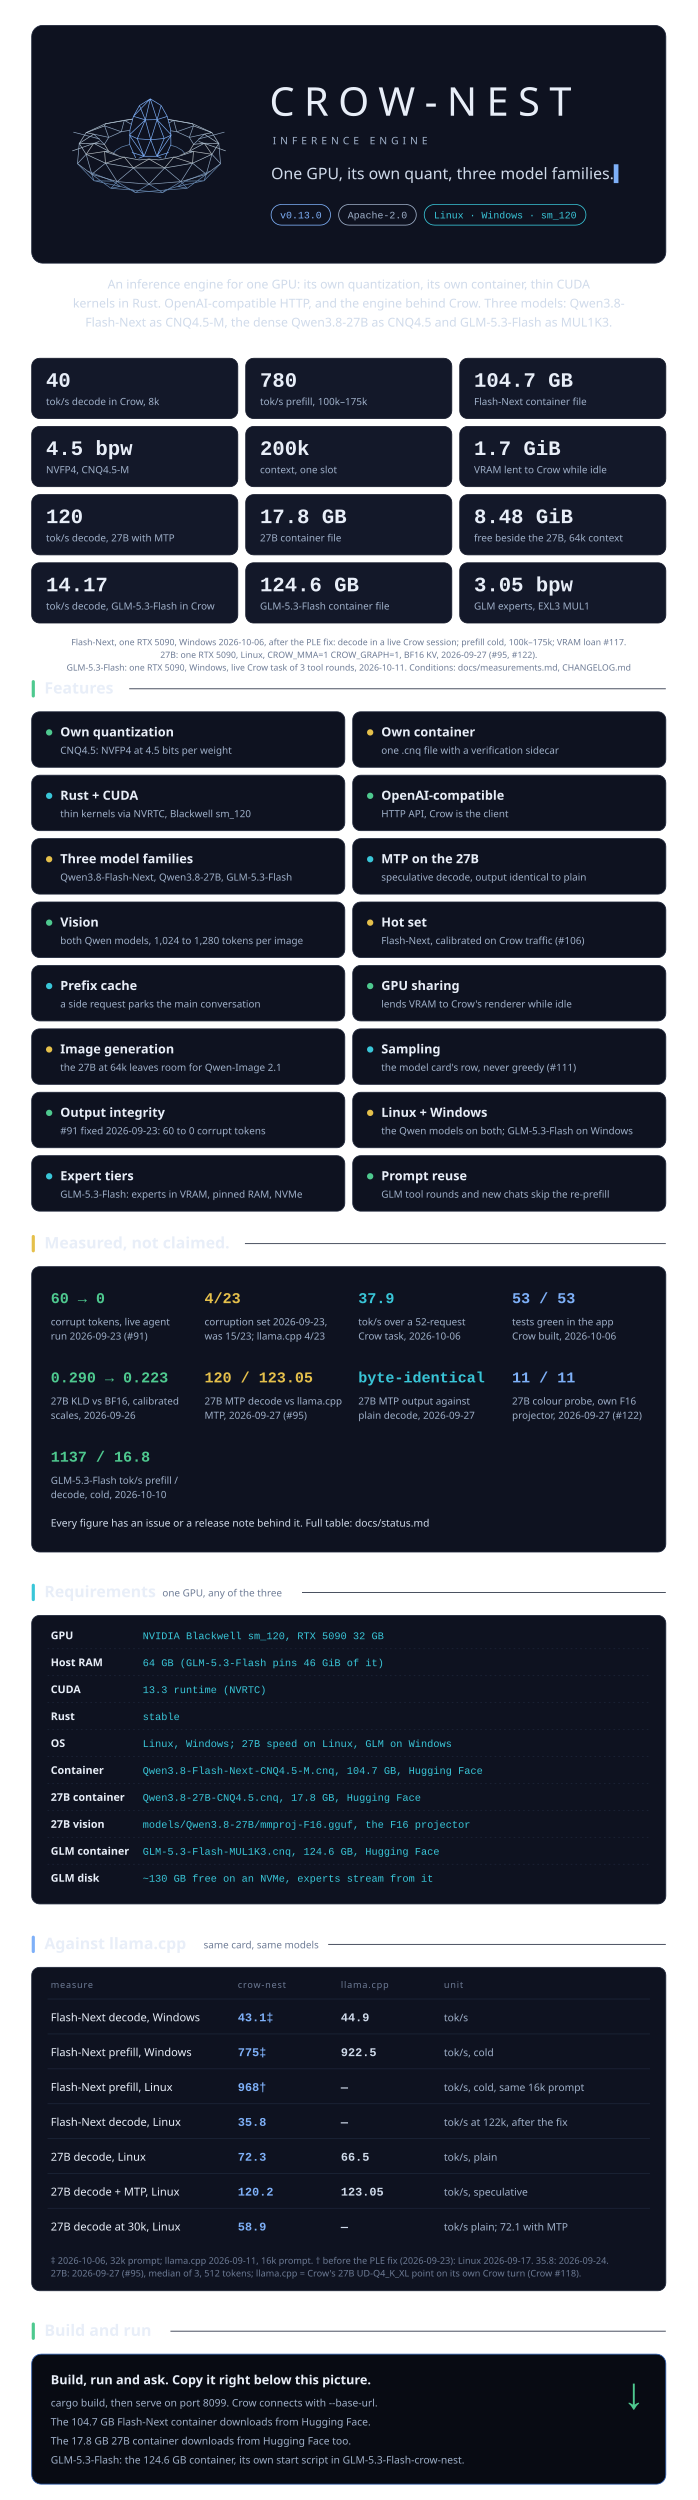
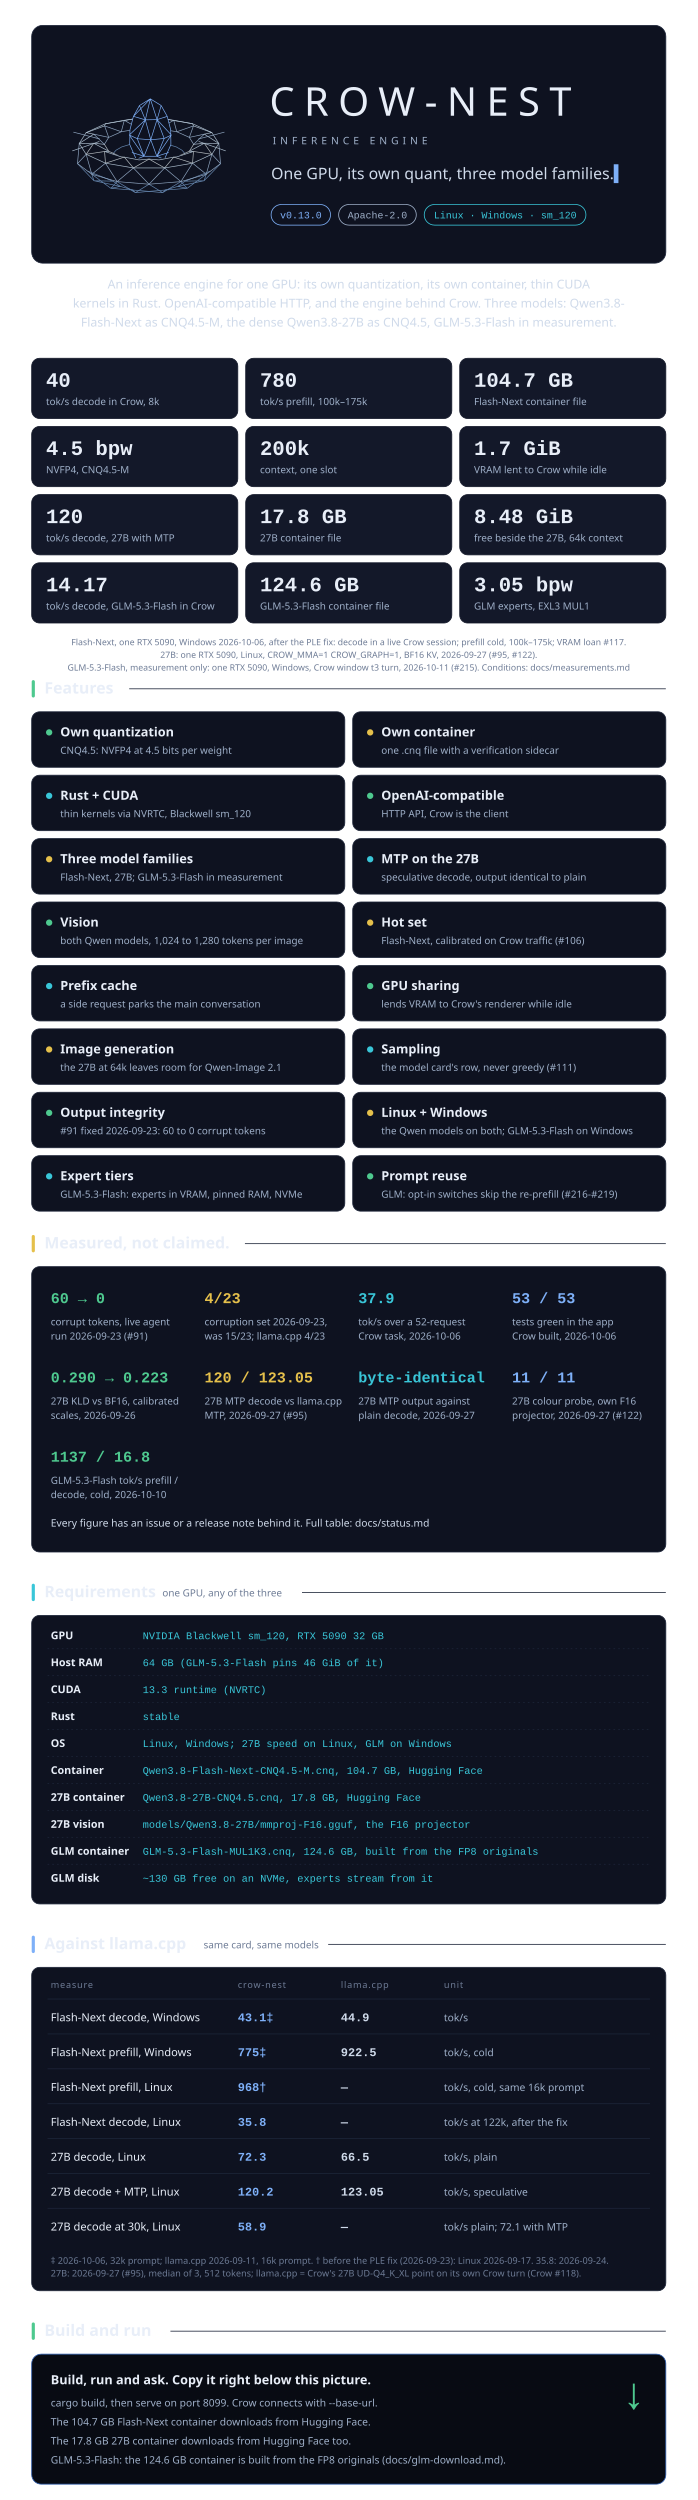
<svg xmlns="http://www.w3.org/2000/svg" viewBox="0 0 880 3154" width="880" height="3154" role="img" aria-label="crow-nest: one GPU, its own quant, three model families. Features, measurements, requirements.">
  <rect x="40" y="32" width="800" height="300" rx="14" fill="#0e1220" stroke="#1c2438" />
  <svg x="48" y="44" width="280" height="280" viewBox="0 0 1024 1024">
    <defs>
      <clipPath id="noegg">
        <path clip-rule="evenodd" d="M0 0H1024V1024H0ZM518.0 295.0 568.2 326.0 595.7 375.6 612.5 437.6 612.7 505.8 583.0 574.0 518.0 605.0 453.0 574.0 423.3 505.8 423.5 437.6 440.3 375.6 467.8 326.0Z" />
      </clipPath>
      <clipPath id="abovefront">
        <path d="M0 0H1024V479L774.0 479.0L767.4 500.0L716.8 537.8L625.7 564.0L512.0 573.3L398.3 564.0L307.2 537.8L256.6 500.0L250.0 479.0L0 479Z" />
      </clipPath>
    </defs>
    <g fill="none" stroke-width="3" stroke-linejoin="round" stroke-linecap="round">
      <path stroke="#6789b2" clip-path="url(#noegg)" d="M346 548 360 532 386 517 422 506 465 499 512 497 559 499 602 506 638 517 664 532 678 548" />
      <path stroke="#acbece" d="M718 505 767 500 698 537M698 537 717 538 640 563M640 563 626 564 558 577M558 577 512 573 466 577M466 577 398 564 384 563M384 563 307 538 326 537M326 537 257 500 306 505" />
      <path stroke="#90a7c2" clip-path="url(#noegg)" d="M306 505 257 458 326 473M326 473 307 420 384 447M384 447 398 394 466 433M466 433 512 385 558 433M558 433 626 394 640 447M640 447 717 420 698 473M698 473 767 458 718 505" />
      <path stroke="#b9c0c4" d="M767 500 802 551 717 538M717 538 713 592 626 564M626 564 584 614 512 573M512 573 440 614 398 564M398 564 311 592 307 538M307 538 222 551 257 500" />
      <path stroke="#acbece" clip-path="url(#noegg)" d="M257 500 190 501 257 458M257 458 222 451 307 420M307 420 311 410 398 394M398 394 440 388 512 385M512 385 584 388 626 394M626 394 713 410 717 420M717 420 802 451 767 458M767 458 834 501 767 500" />
      <path stroke="#90a7c2" d="M834 501 842 594 802 551M802 551 776 643 713 592M713 592 659 677 584 614M584 614 512 689 440 614M440 614 365 677 311 592M311 592 248 643 222 551M222 551 182 594 190 501" />
      <path stroke="#6789b2" d="M842 594 766 673 776 643M776 643 688 708 659 677M659 677 575 728 512 689M512 689 449 728 365 677M365 677 336 708 248 643M248 643 258 673 182 594M794 629 678 675 766 673M766 673 645 699 688 708M688 708 586 716 575 728M575 728 512 722 449 728M449 728 438 716 336 708M336 708 379 699 258 673M258 673 346 675 230 629" />
      <path stroke="#90a7c2" clip-path="url(#noegg)" d="M306 505 326 473 384 447 466 433 558 433 640 447 698 473 718 505" />
      <path stroke="#b9c0c4" clip-path="url(#abovefront)" d="M718 505 698 537 640 563 558 577 466 577 384 563 326 537 306 505" />
      <path stroke="#acbece" clip-path="url(#noegg)" d="M190 501 222 451 311 410 440 388 584 388 713 410 802 451 834 501" />
      <path stroke="#acbece" d="M834 501 802 551 713 592 584 614 440 614 311 592 222 551 190 501" />
      <path stroke="#90a7c2" d="M842 594 776 643 659 677 512 689 365 677 248 643 182 594" />
      <path stroke="#6789b2" d="M678 675 645 699 586 716 512 722 438 716 379 699 346 675" />
      <path stroke="#7eb0f8" clip-path="url(#abovefront)" d="M440 376 495 392 549 391 596 376M421 462 458 479 520 484 582 478 615 462M434 543 489 560 548 560 602 543M440 376 518 295 495 392M518 295 549 391M468 326 495 392M568 326 549 391M421 462 495 392 458 479M495 392 520 484 549 391 582 478M549 391 615 462M458 479 489 560 520 484 548 560 582 478M421 462 489 560M615 462 548 560M489 560 453 574M548 560 583 574M518 295 568 326 596 376 612 438 613 506 583 574 518 605 453 574 423 506 424 438 440 376 468 326 518 295" />
      <path stroke="#acbece" d="M742 492 865 535" />
      <path stroke="#90a7c2" clip-path="url(#noegg)" d="M741 480 859 449" />
      <path stroke="#acbece" d="M282 492 159 535" />
      <path stroke="#90a7c2" clip-path="url(#noegg)" d="M283 480 164 449" />
    </g>
  </svg>
  <text x="340" y="146" font-family="-apple-system,BlinkMacSystemFont,'Segoe UI','Noto Sans',Helvetica,Arial,sans-serif" font-size="50" font-weight="300" fill="#e8eef8" text-anchor="start" letter-spacing="12">CROW-NEST</text>
  <text x="344" y="182" font-family="-apple-system,BlinkMacSystemFont,'Segoe UI','Noto Sans',Helvetica,Arial,sans-serif" font-size="13" font-weight="400" fill="#9fb0c9" text-anchor="start" letter-spacing="5">INFERENCE ENGINE</text>
  <text x="342" y="226" font-family="-apple-system,BlinkMacSystemFont,'Segoe UI','Noto Sans',Helvetica,Arial,sans-serif" font-size="20" fill="#cfdaea">One GPU, its own quant, three model families.<tspan fill="#7eb0f8">▍<animate attributeName="opacity" values="1;1;0;0" keyTimes="0;.5;.5;1" dur="1.1s" repeatCount="indefinite" />
    </tspan>
  </text>
  <rect x="342" y="258" width="75" height="26" rx="13" fill="none" stroke="#7eb0f8" />
  <text x="379.6" y="275.5" font-family="ui-monospace,SFMono-Regular,'SF Mono',Menlo,Consolas,'Liberation Mono',monospace" font-size="12.5" font-weight="400" fill="#7eb0f8" text-anchor="middle" letter-spacing="0">v0.13.0</text>
  <rect x="427.2" y="258" width="98" height="26" rx="13" fill="none" stroke="#9fb0c9" />
  <text x="476.2" y="275.5" font-family="ui-monospace,SFMono-Regular,'SF Mono',Menlo,Consolas,'Liberation Mono',monospace" font-size="12.5" font-weight="400" fill="#9fb0c9" text-anchor="middle" letter-spacing="0">Apache-2.0</text>
  <rect x="535.2" y="258" width="204" height="26" rx="13" fill="none" stroke="#39c6d8" />
  <text x="637.4" y="275.5" font-family="ui-monospace,SFMono-Regular,'SF Mono',Menlo,Consolas,'Liberation Mono',monospace" font-size="12.5" font-weight="400" fill="#39c6d8" text-anchor="middle" letter-spacing="0">Linux · Windows · sm_120</text>
  <text x="440.0" y="364" font-family="-apple-system,BlinkMacSystemFont,'Segoe UI','Noto Sans',Helvetica,Arial,sans-serif" font-size="15.5" font-weight="400" fill="#cfdaea" text-anchor="middle" letter-spacing="0">An inference engine for one GPU: its own quantization, its own container, thin CUDA</text>
  <text x="440.0" y="388" font-family="-apple-system,BlinkMacSystemFont,'Segoe UI','Noto Sans',Helvetica,Arial,sans-serif" font-size="15.5" font-weight="400" fill="#cfdaea" text-anchor="middle" letter-spacing="0">kernels in Rust. OpenAI-compatible HTTP, and the engine behind Crow. Three models: Qwen3.8-</text>
-   <text x="440.0" y="412" font-family="-apple-system,BlinkMacSystemFont,'Segoe UI','Noto Sans',Helvetica,Arial,sans-serif" font-size="15.5" font-weight="400" fill="#cfdaea" text-anchor="middle" letter-spacing="0">Flash-Next as CNQ4.5-M, the dense Qwen3.8-27B as CNQ4.5 and GLM-5.3-Flash as MUL1K3.</text>
+   <text x="440.0" y="412" font-family="-apple-system,BlinkMacSystemFont,'Segoe UI','Noto Sans',Helvetica,Arial,sans-serif" font-size="15.5" font-weight="400" fill="#cfdaea" text-anchor="middle" letter-spacing="0">Flash-Next as CNQ4.5-M, the dense Qwen3.8-27B as CNQ4.5, GLM-5.3-Flash in measurement.</text>
  <rect x="40" y="452" width="260" height="76" rx="10" fill="#131829" stroke="#131829" />
  <text x="58" y="488" font-family="ui-monospace,SFMono-Regular,'SF Mono',Menlo,Consolas,'Liberation Mono',monospace" font-size="26" font-weight="600" fill="#e8eef8" text-anchor="start" letter-spacing="0">40</text>
  <text x="58" y="511" font-family="-apple-system,BlinkMacSystemFont,'Segoe UI','Noto Sans',Helvetica,Arial,sans-serif" font-size="12.5" font-weight="400" fill="#9fb0c9" text-anchor="start" letter-spacing="0">tok/s decode in Crow, 8k</text>
  <rect x="310" y="452" width="260" height="76" rx="10" fill="#131829" stroke="#131829" />
  <text x="328" y="488" font-family="ui-monospace,SFMono-Regular,'SF Mono',Menlo,Consolas,'Liberation Mono',monospace" font-size="26" font-weight="600" fill="#e8eef8" text-anchor="start" letter-spacing="0">780</text>
  <text x="328" y="511" font-family="-apple-system,BlinkMacSystemFont,'Segoe UI','Noto Sans',Helvetica,Arial,sans-serif" font-size="12.5" font-weight="400" fill="#9fb0c9" text-anchor="start" letter-spacing="0">tok/s prefill, 100k–175k</text>
  <rect x="580" y="452" width="260" height="76" rx="10" fill="#131829" stroke="#131829" />
  <text x="598" y="488" font-family="ui-monospace,SFMono-Regular,'SF Mono',Menlo,Consolas,'Liberation Mono',monospace" font-size="26" font-weight="600" fill="#e8eef8" text-anchor="start" letter-spacing="0">104.7 GB</text>
  <text x="598" y="511" font-family="-apple-system,BlinkMacSystemFont,'Segoe UI','Noto Sans',Helvetica,Arial,sans-serif" font-size="12.5" font-weight="400" fill="#9fb0c9" text-anchor="start" letter-spacing="0">Flash-Next container file</text>
  <rect x="40" y="538" width="260" height="76" rx="10" fill="#131829" stroke="#131829" />
  <text x="58" y="574" font-family="ui-monospace,SFMono-Regular,'SF Mono',Menlo,Consolas,'Liberation Mono',monospace" font-size="26" font-weight="600" fill="#e8eef8" text-anchor="start" letter-spacing="0">4.5 bpw</text>
  <text x="58" y="597" font-family="-apple-system,BlinkMacSystemFont,'Segoe UI','Noto Sans',Helvetica,Arial,sans-serif" font-size="12.5" font-weight="400" fill="#9fb0c9" text-anchor="start" letter-spacing="0">NVFP4, CNQ4.5-M</text>
  <rect x="310" y="538" width="260" height="76" rx="10" fill="#131829" stroke="#131829" />
  <text x="328" y="574" font-family="ui-monospace,SFMono-Regular,'SF Mono',Menlo,Consolas,'Liberation Mono',monospace" font-size="26" font-weight="600" fill="#e8eef8" text-anchor="start" letter-spacing="0">200k</text>
  <text x="328" y="597" font-family="-apple-system,BlinkMacSystemFont,'Segoe UI','Noto Sans',Helvetica,Arial,sans-serif" font-size="12.5" font-weight="400" fill="#9fb0c9" text-anchor="start" letter-spacing="0">context, one slot</text>
  <rect x="580" y="538" width="260" height="76" rx="10" fill="#131829" stroke="#131829" />
  <text x="598" y="574" font-family="ui-monospace,SFMono-Regular,'SF Mono',Menlo,Consolas,'Liberation Mono',monospace" font-size="26" font-weight="600" fill="#e8eef8" text-anchor="start" letter-spacing="0">1.7 GiB</text>
  <text x="598" y="597" font-family="-apple-system,BlinkMacSystemFont,'Segoe UI','Noto Sans',Helvetica,Arial,sans-serif" font-size="12.5" font-weight="400" fill="#9fb0c9" text-anchor="start" letter-spacing="0">VRAM lent to Crow while idle</text>
  <rect x="40" y="624" width="260" height="76" rx="10" fill="#131829" stroke="#131829" />
  <text x="58" y="660" font-family="ui-monospace,SFMono-Regular,'SF Mono',Menlo,Consolas,'Liberation Mono',monospace" font-size="26" font-weight="600" fill="#e8eef8" text-anchor="start" letter-spacing="0">120</text>
  <text x="58" y="683" font-family="-apple-system,BlinkMacSystemFont,'Segoe UI','Noto Sans',Helvetica,Arial,sans-serif" font-size="12.5" font-weight="400" fill="#9fb0c9" text-anchor="start" letter-spacing="0">tok/s decode, 27B with MTP</text>
  <rect x="310" y="624" width="260" height="76" rx="10" fill="#131829" stroke="#131829" />
  <text x="328" y="660" font-family="ui-monospace,SFMono-Regular,'SF Mono',Menlo,Consolas,'Liberation Mono',monospace" font-size="26" font-weight="600" fill="#e8eef8" text-anchor="start" letter-spacing="0">17.8 GB</text>
  <text x="328" y="683" font-family="-apple-system,BlinkMacSystemFont,'Segoe UI','Noto Sans',Helvetica,Arial,sans-serif" font-size="12.5" font-weight="400" fill="#9fb0c9" text-anchor="start" letter-spacing="0">27B container file</text>
  <rect x="580" y="624" width="260" height="76" rx="10" fill="#131829" stroke="#131829" />
  <text x="598" y="660" font-family="ui-monospace,SFMono-Regular,'SF Mono',Menlo,Consolas,'Liberation Mono',monospace" font-size="26" font-weight="600" fill="#e8eef8" text-anchor="start" letter-spacing="0">8.48 GiB</text>
  <text x="598" y="683" font-family="-apple-system,BlinkMacSystemFont,'Segoe UI','Noto Sans',Helvetica,Arial,sans-serif" font-size="12.5" font-weight="400" fill="#9fb0c9" text-anchor="start" letter-spacing="0">free beside the 27B, 64k context</text>
  <rect x="40" y="710" width="260" height="76" rx="10" fill="#131829" stroke="#131829" />
  <text x="58" y="746" font-family="ui-monospace,SFMono-Regular,'SF Mono',Menlo,Consolas,'Liberation Mono',monospace" font-size="26" font-weight="600" fill="#e8eef8" text-anchor="start" letter-spacing="0">14.17</text>
  <text x="58" y="769" font-family="-apple-system,BlinkMacSystemFont,'Segoe UI','Noto Sans',Helvetica,Arial,sans-serif" font-size="12.5" font-weight="400" fill="#9fb0c9" text-anchor="start" letter-spacing="0">tok/s decode, GLM-5.3-Flash in Crow</text>
  <rect x="310" y="710" width="260" height="76" rx="10" fill="#131829" stroke="#131829" />
  <text x="328" y="746" font-family="ui-monospace,SFMono-Regular,'SF Mono',Menlo,Consolas,'Liberation Mono',monospace" font-size="26" font-weight="600" fill="#e8eef8" text-anchor="start" letter-spacing="0">124.6 GB</text>
  <text x="328" y="769" font-family="-apple-system,BlinkMacSystemFont,'Segoe UI','Noto Sans',Helvetica,Arial,sans-serif" font-size="12.5" font-weight="400" fill="#9fb0c9" text-anchor="start" letter-spacing="0">GLM-5.3-Flash container file</text>
  <rect x="580" y="710" width="260" height="76" rx="10" fill="#131829" stroke="#131829" />
  <text x="598" y="746" font-family="ui-monospace,SFMono-Regular,'SF Mono',Menlo,Consolas,'Liberation Mono',monospace" font-size="26" font-weight="600" fill="#e8eef8" text-anchor="start" letter-spacing="0">3.05 bpw</text>
  <text x="598" y="769" font-family="-apple-system,BlinkMacSystemFont,'Segoe UI','Noto Sans',Helvetica,Arial,sans-serif" font-size="12.5" font-weight="400" fill="#9fb0c9" text-anchor="start" letter-spacing="0">GLM experts, EXL3 MUL1</text>
  <text x="440.0" y="814" font-family="-apple-system,BlinkMacSystemFont,'Segoe UI','Noto Sans',Helvetica,Arial,sans-serif" font-size="11" font-weight="400" fill="#6d7b95" text-anchor="middle" letter-spacing="0">Flash-Next, one RTX 5090, Windows 2026-10-06, after the PLE fix: decode in a live Crow session; prefill cold, 100k–175k; VRAM loan #117.</text>
  <text x="440.0" y="830" font-family="-apple-system,BlinkMacSystemFont,'Segoe UI','Noto Sans',Helvetica,Arial,sans-serif" font-size="11" font-weight="400" fill="#6d7b95" text-anchor="middle" letter-spacing="0">27B: one RTX 5090, Linux, CROW_MMA=1 CROW_GRAPH=1, BF16 KV, 2026-09-27 (#95, #122).</text>
-   <text x="440.0" y="846" font-family="-apple-system,BlinkMacSystemFont,'Segoe UI','Noto Sans',Helvetica,Arial,sans-serif" font-size="11" font-weight="400" fill="#6d7b95" text-anchor="middle" letter-spacing="0">GLM-5.3-Flash: one RTX 5090, Windows, live Crow task of 3 tool rounds, 2026-10-11. Conditions: docs/measurements.md, CHANGELOG.md</text>
+   <text x="440.0" y="846" font-family="-apple-system,BlinkMacSystemFont,'Segoe UI','Noto Sans',Helvetica,Arial,sans-serif" font-size="11" font-weight="400" fill="#6d7b95" text-anchor="middle" letter-spacing="0">GLM-5.3-Flash, measurement only: one RTX 5090, Windows, Crow window t3 turn, 2026-10-11 (#215). Conditions: docs/measurements.md</text>
  <rect x="40" y="858" width="4" height="22" rx="2" fill="#4ec98f" />
  <text x="56" y="875" font-family="-apple-system,BlinkMacSystemFont,'Segoe UI','Noto Sans',Helvetica,Arial,sans-serif" font-size="20" font-weight="600" fill="#e8eef8" text-anchor="start" letter-spacing="0">Features</text>
  <line x1="163" y1="869" x2="840" y2="869" stroke="#1c2438" />
  <rect x="40" y="898" width="395" height="70" rx="10" fill="#0e1220" stroke="#1c2438" />
  <circle cx="62" cy="924" r="4" fill="#4ec98f" />
  <text x="76" y="929" font-family="-apple-system,BlinkMacSystemFont,'Segoe UI','Noto Sans',Helvetica,Arial,sans-serif" font-size="16" font-weight="600" fill="#e8eef8" text-anchor="start" letter-spacing="0">Own quantization</text>
  <text x="76" y="951" font-family="-apple-system,BlinkMacSystemFont,'Segoe UI','Noto Sans',Helvetica,Arial,sans-serif" font-size="12.5" font-weight="400" fill="#9fb0c9" text-anchor="start" letter-spacing="0">CNQ4.5: NVFP4 at 4.5 bits per weight</text>
  <rect x="445" y="898" width="395" height="70" rx="10" fill="#0e1220" stroke="#1c2438" />
  <circle cx="467" cy="924" r="4" fill="#e5c04b" />
  <text x="481" y="929" font-family="-apple-system,BlinkMacSystemFont,'Segoe UI','Noto Sans',Helvetica,Arial,sans-serif" font-size="16" font-weight="600" fill="#e8eef8" text-anchor="start" letter-spacing="0">Own container</text>
  <text x="481" y="951" font-family="-apple-system,BlinkMacSystemFont,'Segoe UI','Noto Sans',Helvetica,Arial,sans-serif" font-size="12.5" font-weight="400" fill="#9fb0c9" text-anchor="start" letter-spacing="0">one .cnq file with a verification sidecar</text>
  <rect x="40" y="978" width="395" height="70" rx="10" fill="#0e1220" stroke="#1c2438" />
  <circle cx="62" cy="1004" r="4" fill="#39c6d8" />
  <text x="76" y="1009" font-family="-apple-system,BlinkMacSystemFont,'Segoe UI','Noto Sans',Helvetica,Arial,sans-serif" font-size="16" font-weight="600" fill="#e8eef8" text-anchor="start" letter-spacing="0">Rust + CUDA</text>
  <text x="76" y="1031" font-family="-apple-system,BlinkMacSystemFont,'Segoe UI','Noto Sans',Helvetica,Arial,sans-serif" font-size="12.5" font-weight="400" fill="#9fb0c9" text-anchor="start" letter-spacing="0">thin kernels via NVRTC, Blackwell sm_120</text>
  <rect x="445" y="978" width="395" height="70" rx="10" fill="#0e1220" stroke="#1c2438" />
  <circle cx="467" cy="1004" r="4" fill="#4ec98f" />
  <text x="481" y="1009" font-family="-apple-system,BlinkMacSystemFont,'Segoe UI','Noto Sans',Helvetica,Arial,sans-serif" font-size="16" font-weight="600" fill="#e8eef8" text-anchor="start" letter-spacing="0">OpenAI-compatible</text>
  <text x="481" y="1031" font-family="-apple-system,BlinkMacSystemFont,'Segoe UI','Noto Sans',Helvetica,Arial,sans-serif" font-size="12.5" font-weight="400" fill="#9fb0c9" text-anchor="start" letter-spacing="0">HTTP API, Crow is the client</text>
  <rect x="40" y="1058" width="395" height="70" rx="10" fill="#0e1220" stroke="#1c2438" />
  <circle cx="62" cy="1084" r="4" fill="#e5c04b" />
  <text x="76" y="1089" font-family="-apple-system,BlinkMacSystemFont,'Segoe UI','Noto Sans',Helvetica,Arial,sans-serif" font-size="16" font-weight="600" fill="#e8eef8" text-anchor="start" letter-spacing="0">Three model families</text>
-   <text x="76" y="1111" font-family="-apple-system,BlinkMacSystemFont,'Segoe UI','Noto Sans',Helvetica,Arial,sans-serif" font-size="12.5" font-weight="400" fill="#9fb0c9" text-anchor="start" letter-spacing="0">Qwen3.8-Flash-Next, Qwen3.8-27B, GLM-5.3-Flash</text>
+   <text x="76" y="1111" font-family="-apple-system,BlinkMacSystemFont,'Segoe UI','Noto Sans',Helvetica,Arial,sans-serif" font-size="12.5" font-weight="400" fill="#9fb0c9" text-anchor="start" letter-spacing="0">Flash-Next, 27B; GLM-5.3-Flash in measurement</text>
  <rect x="445" y="1058" width="395" height="70" rx="10" fill="#0e1220" stroke="#1c2438" />
  <circle cx="467" cy="1084" r="4" fill="#39c6d8" />
  <text x="481" y="1089" font-family="-apple-system,BlinkMacSystemFont,'Segoe UI','Noto Sans',Helvetica,Arial,sans-serif" font-size="16" font-weight="600" fill="#e8eef8" text-anchor="start" letter-spacing="0">MTP on the 27B</text>
  <text x="481" y="1111" font-family="-apple-system,BlinkMacSystemFont,'Segoe UI','Noto Sans',Helvetica,Arial,sans-serif" font-size="12.5" font-weight="400" fill="#9fb0c9" text-anchor="start" letter-spacing="0">speculative decode, output identical to plain</text>
  <rect x="40" y="1138" width="395" height="70" rx="10" fill="#0e1220" stroke="#1c2438" />
  <circle cx="62" cy="1164" r="4" fill="#4ec98f" />
  <text x="76" y="1169" font-family="-apple-system,BlinkMacSystemFont,'Segoe UI','Noto Sans',Helvetica,Arial,sans-serif" font-size="16" font-weight="600" fill="#e8eef8" text-anchor="start" letter-spacing="0">Vision</text>
  <text x="76" y="1191" font-family="-apple-system,BlinkMacSystemFont,'Segoe UI','Noto Sans',Helvetica,Arial,sans-serif" font-size="12.5" font-weight="400" fill="#9fb0c9" text-anchor="start" letter-spacing="0">both Qwen models, 1,024 to 1,280 tokens per image</text>
  <rect x="445" y="1138" width="395" height="70" rx="10" fill="#0e1220" stroke="#1c2438" />
  <circle cx="467" cy="1164" r="4" fill="#e5c04b" />
  <text x="481" y="1169" font-family="-apple-system,BlinkMacSystemFont,'Segoe UI','Noto Sans',Helvetica,Arial,sans-serif" font-size="16" font-weight="600" fill="#e8eef8" text-anchor="start" letter-spacing="0">Hot set</text>
  <text x="481" y="1191" font-family="-apple-system,BlinkMacSystemFont,'Segoe UI','Noto Sans',Helvetica,Arial,sans-serif" font-size="12.5" font-weight="400" fill="#9fb0c9" text-anchor="start" letter-spacing="0">Flash-Next, calibrated on Crow traffic (#106)</text>
  <rect x="40" y="1218" width="395" height="70" rx="10" fill="#0e1220" stroke="#1c2438" />
  <circle cx="62" cy="1244" r="4" fill="#39c6d8" />
  <text x="76" y="1249" font-family="-apple-system,BlinkMacSystemFont,'Segoe UI','Noto Sans',Helvetica,Arial,sans-serif" font-size="16" font-weight="600" fill="#e8eef8" text-anchor="start" letter-spacing="0">Prefix cache</text>
  <text x="76" y="1271" font-family="-apple-system,BlinkMacSystemFont,'Segoe UI','Noto Sans',Helvetica,Arial,sans-serif" font-size="12.5" font-weight="400" fill="#9fb0c9" text-anchor="start" letter-spacing="0">a side request parks the main conversation</text>
  <rect x="445" y="1218" width="395" height="70" rx="10" fill="#0e1220" stroke="#1c2438" />
  <circle cx="467" cy="1244" r="4" fill="#4ec98f" />
  <text x="481" y="1249" font-family="-apple-system,BlinkMacSystemFont,'Segoe UI','Noto Sans',Helvetica,Arial,sans-serif" font-size="16" font-weight="600" fill="#e8eef8" text-anchor="start" letter-spacing="0">GPU sharing</text>
  <text x="481" y="1271" font-family="-apple-system,BlinkMacSystemFont,'Segoe UI','Noto Sans',Helvetica,Arial,sans-serif" font-size="12.5" font-weight="400" fill="#9fb0c9" text-anchor="start" letter-spacing="0">lends VRAM to Crow's renderer while idle</text>
  <rect x="40" y="1298" width="395" height="70" rx="10" fill="#0e1220" stroke="#1c2438" />
  <circle cx="62" cy="1324" r="4" fill="#e5c04b" />
  <text x="76" y="1329" font-family="-apple-system,BlinkMacSystemFont,'Segoe UI','Noto Sans',Helvetica,Arial,sans-serif" font-size="16" font-weight="600" fill="#e8eef8" text-anchor="start" letter-spacing="0">Image generation</text>
  <text x="76" y="1351" font-family="-apple-system,BlinkMacSystemFont,'Segoe UI','Noto Sans',Helvetica,Arial,sans-serif" font-size="12.5" font-weight="400" fill="#9fb0c9" text-anchor="start" letter-spacing="0">the 27B at 64k leaves room for Qwen-Image 2.1</text>
  <rect x="445" y="1298" width="395" height="70" rx="10" fill="#0e1220" stroke="#1c2438" />
  <circle cx="467" cy="1324" r="4" fill="#39c6d8" />
  <text x="481" y="1329" font-family="-apple-system,BlinkMacSystemFont,'Segoe UI','Noto Sans',Helvetica,Arial,sans-serif" font-size="16" font-weight="600" fill="#e8eef8" text-anchor="start" letter-spacing="0">Sampling</text>
  <text x="481" y="1351" font-family="-apple-system,BlinkMacSystemFont,'Segoe UI','Noto Sans',Helvetica,Arial,sans-serif" font-size="12.5" font-weight="400" fill="#9fb0c9" text-anchor="start" letter-spacing="0">the model card's row, never greedy (#111)</text>
  <rect x="40" y="1378" width="395" height="70" rx="10" fill="#0e1220" stroke="#1c2438" />
  <circle cx="62" cy="1404" r="4" fill="#4ec98f" />
  <text x="76" y="1409" font-family="-apple-system,BlinkMacSystemFont,'Segoe UI','Noto Sans',Helvetica,Arial,sans-serif" font-size="16" font-weight="600" fill="#e8eef8" text-anchor="start" letter-spacing="0">Output integrity</text>
  <text x="76" y="1431" font-family="-apple-system,BlinkMacSystemFont,'Segoe UI','Noto Sans',Helvetica,Arial,sans-serif" font-size="12.5" font-weight="400" fill="#9fb0c9" text-anchor="start" letter-spacing="0">#91 fixed 2026-09-23: 60 to 0 corrupt tokens</text>
  <rect x="445" y="1378" width="395" height="70" rx="10" fill="#0e1220" stroke="#1c2438" />
  <circle cx="467" cy="1404" r="4" fill="#e5c04b" />
  <text x="481" y="1409" font-family="-apple-system,BlinkMacSystemFont,'Segoe UI','Noto Sans',Helvetica,Arial,sans-serif" font-size="16" font-weight="600" fill="#e8eef8" text-anchor="start" letter-spacing="0">Linux + Windows</text>
  <text x="481" y="1431" font-family="-apple-system,BlinkMacSystemFont,'Segoe UI','Noto Sans',Helvetica,Arial,sans-serif" font-size="12.5" font-weight="400" fill="#9fb0c9" text-anchor="start" letter-spacing="0">the Qwen models on both; GLM-5.3-Flash on Windows</text>
  <rect x="40" y="1458" width="395" height="70" rx="10" fill="#0e1220" stroke="#1c2438" />
  <circle cx="62" cy="1484" r="4" fill="#39c6d8" />
  <text x="76" y="1489" font-family="-apple-system,BlinkMacSystemFont,'Segoe UI','Noto Sans',Helvetica,Arial,sans-serif" font-size="16" font-weight="600" fill="#e8eef8" text-anchor="start" letter-spacing="0">Expert tiers</text>
  <text x="76" y="1511" font-family="-apple-system,BlinkMacSystemFont,'Segoe UI','Noto Sans',Helvetica,Arial,sans-serif" font-size="12.5" font-weight="400" fill="#9fb0c9" text-anchor="start" letter-spacing="0">GLM-5.3-Flash: experts in VRAM, pinned RAM, NVMe</text>
  <rect x="445" y="1458" width="395" height="70" rx="10" fill="#0e1220" stroke="#1c2438" />
  <circle cx="467" cy="1484" r="4" fill="#4ec98f" />
  <text x="481" y="1489" font-family="-apple-system,BlinkMacSystemFont,'Segoe UI','Noto Sans',Helvetica,Arial,sans-serif" font-size="16" font-weight="600" fill="#e8eef8" text-anchor="start" letter-spacing="0">Prompt reuse</text>
-   <text x="481" y="1511" font-family="-apple-system,BlinkMacSystemFont,'Segoe UI','Noto Sans',Helvetica,Arial,sans-serif" font-size="12.5" font-weight="400" fill="#9fb0c9" text-anchor="start" letter-spacing="0">GLM tool rounds and new chats skip the re-prefill</text>
+   <text x="481" y="1511" font-family="-apple-system,BlinkMacSystemFont,'Segoe UI','Noto Sans',Helvetica,Arial,sans-serif" font-size="12.5" font-weight="400" fill="#9fb0c9" text-anchor="start" letter-spacing="0">GLM: opt-in switches skip the re-prefill (#216-#219)</text>
  <rect x="40" y="1558" width="4" height="22" rx="2" fill="#e5c04b" />
  <text x="56" y="1575" font-family="-apple-system,BlinkMacSystemFont,'Segoe UI','Noto Sans',Helvetica,Arial,sans-serif" font-size="20" font-weight="600" fill="#e8eef8" text-anchor="start" letter-spacing="0">Measured, not claimed.</text>
  <line x1="309" y1="1569" x2="840" y2="1569" stroke="#1c2438" />
  <rect x="40" y="1598" width="800" height="360" rx="10" fill="#0e1220" stroke="#1c2438" />
  <text x="64" y="1644" font-family="ui-monospace,SFMono-Regular,'SF Mono',Menlo,Consolas,'Liberation Mono',monospace" font-size="19" font-weight="600" fill="#4ec98f" text-anchor="start" letter-spacing="0">60 → 0</text>
  <text x="64" y="1672" font-family="-apple-system,BlinkMacSystemFont,'Segoe UI','Noto Sans',Helvetica,Arial,sans-serif" font-size="12.5" font-weight="400" fill="#9fb0c9" text-anchor="start" letter-spacing="0">corrupt tokens, live agent</text>
  <text x="64" y="1690" font-family="-apple-system,BlinkMacSystemFont,'Segoe UI','Noto Sans',Helvetica,Arial,sans-serif" font-size="12.5" font-weight="400" fill="#9fb0c9" text-anchor="start" letter-spacing="0">run 2026-09-23 (#91)</text>
  <text x="258" y="1644" font-family="ui-monospace,SFMono-Regular,'SF Mono',Menlo,Consolas,'Liberation Mono',monospace" font-size="19" font-weight="600" fill="#e5c04b" text-anchor="start" letter-spacing="0">4/23</text>
  <text x="258" y="1672" font-family="-apple-system,BlinkMacSystemFont,'Segoe UI','Noto Sans',Helvetica,Arial,sans-serif" font-size="12.5" font-weight="400" fill="#9fb0c9" text-anchor="start" letter-spacing="0">corruption set 2026-09-23,</text>
  <text x="258" y="1690" font-family="-apple-system,BlinkMacSystemFont,'Segoe UI','Noto Sans',Helvetica,Arial,sans-serif" font-size="12.5" font-weight="400" fill="#9fb0c9" text-anchor="start" letter-spacing="0">was 15/23; llama.cpp 4/23</text>
  <text x="452" y="1644" font-family="ui-monospace,SFMono-Regular,'SF Mono',Menlo,Consolas,'Liberation Mono',monospace" font-size="19" font-weight="600" fill="#39c6d8" text-anchor="start" letter-spacing="0">37.9</text>
  <text x="452" y="1672" font-family="-apple-system,BlinkMacSystemFont,'Segoe UI','Noto Sans',Helvetica,Arial,sans-serif" font-size="12.5" font-weight="400" fill="#9fb0c9" text-anchor="start" letter-spacing="0">tok/s over a 52-request</text>
  <text x="452" y="1690" font-family="-apple-system,BlinkMacSystemFont,'Segoe UI','Noto Sans',Helvetica,Arial,sans-serif" font-size="12.5" font-weight="400" fill="#9fb0c9" text-anchor="start" letter-spacing="0">Crow task, 2026-10-06</text>
  <text x="646" y="1644" font-family="ui-monospace,SFMono-Regular,'SF Mono',Menlo,Consolas,'Liberation Mono',monospace" font-size="19" font-weight="600" fill="#7eb0f8" text-anchor="start" letter-spacing="0">53 / 53</text>
  <text x="646" y="1672" font-family="-apple-system,BlinkMacSystemFont,'Segoe UI','Noto Sans',Helvetica,Arial,sans-serif" font-size="12.5" font-weight="400" fill="#9fb0c9" text-anchor="start" letter-spacing="0">tests green in the app</text>
  <text x="646" y="1690" font-family="-apple-system,BlinkMacSystemFont,'Segoe UI','Noto Sans',Helvetica,Arial,sans-serif" font-size="12.5" font-weight="400" fill="#9fb0c9" text-anchor="start" letter-spacing="0">Crow built, 2026-10-06</text>
  <text x="64" y="1744" font-family="ui-monospace,SFMono-Regular,'SF Mono',Menlo,Consolas,'Liberation Mono',monospace" font-size="19" font-weight="600" fill="#4ec98f" text-anchor="start" letter-spacing="0">0.290 → 0.223</text>
  <text x="64" y="1772" font-family="-apple-system,BlinkMacSystemFont,'Segoe UI','Noto Sans',Helvetica,Arial,sans-serif" font-size="12.5" font-weight="400" fill="#9fb0c9" text-anchor="start" letter-spacing="0">27B KLD vs BF16, calibrated</text>
  <text x="64" y="1790" font-family="-apple-system,BlinkMacSystemFont,'Segoe UI','Noto Sans',Helvetica,Arial,sans-serif" font-size="12.5" font-weight="400" fill="#9fb0c9" text-anchor="start" letter-spacing="0">scales, 2026-09-26</text>
  <text x="258" y="1744" font-family="ui-monospace,SFMono-Regular,'SF Mono',Menlo,Consolas,'Liberation Mono',monospace" font-size="19" font-weight="600" fill="#e5c04b" text-anchor="start" letter-spacing="0">120 / 123.05</text>
  <text x="258" y="1772" font-family="-apple-system,BlinkMacSystemFont,'Segoe UI','Noto Sans',Helvetica,Arial,sans-serif" font-size="12.5" font-weight="400" fill="#9fb0c9" text-anchor="start" letter-spacing="0">27B MTP decode vs llama.cpp</text>
  <text x="258" y="1790" font-family="-apple-system,BlinkMacSystemFont,'Segoe UI','Noto Sans',Helvetica,Arial,sans-serif" font-size="12.5" font-weight="400" fill="#9fb0c9" text-anchor="start" letter-spacing="0">MTP, 2026-09-27 (#95)</text>
  <text x="452" y="1744" font-family="ui-monospace,SFMono-Regular,'SF Mono',Menlo,Consolas,'Liberation Mono',monospace" font-size="19" font-weight="600" fill="#39c6d8" text-anchor="start" letter-spacing="0">byte-identical</text>
  <text x="452" y="1772" font-family="-apple-system,BlinkMacSystemFont,'Segoe UI','Noto Sans',Helvetica,Arial,sans-serif" font-size="12.5" font-weight="400" fill="#9fb0c9" text-anchor="start" letter-spacing="0">27B MTP output against</text>
  <text x="452" y="1790" font-family="-apple-system,BlinkMacSystemFont,'Segoe UI','Noto Sans',Helvetica,Arial,sans-serif" font-size="12.5" font-weight="400" fill="#9fb0c9" text-anchor="start" letter-spacing="0">plain decode, 2026-09-27</text>
  <text x="646" y="1744" font-family="ui-monospace,SFMono-Regular,'SF Mono',Menlo,Consolas,'Liberation Mono',monospace" font-size="19" font-weight="600" fill="#7eb0f8" text-anchor="start" letter-spacing="0">11 / 11</text>
  <text x="646" y="1772" font-family="-apple-system,BlinkMacSystemFont,'Segoe UI','Noto Sans',Helvetica,Arial,sans-serif" font-size="12.5" font-weight="400" fill="#9fb0c9" text-anchor="start" letter-spacing="0">27B colour probe, own F16</text>
  <text x="646" y="1790" font-family="-apple-system,BlinkMacSystemFont,'Segoe UI','Noto Sans',Helvetica,Arial,sans-serif" font-size="12.5" font-weight="400" fill="#9fb0c9" text-anchor="start" letter-spacing="0">projector, 2026-09-27 (#122)</text>
  <text x="64" y="1844" font-family="ui-monospace,SFMono-Regular,'SF Mono',Menlo,Consolas,'Liberation Mono',monospace" font-size="19" font-weight="600" fill="#4ec98f" text-anchor="start" letter-spacing="0">1137 / 16.8</text>
  <text x="64" y="1872" font-family="-apple-system,BlinkMacSystemFont,'Segoe UI','Noto Sans',Helvetica,Arial,sans-serif" font-size="12.5" font-weight="400" fill="#9fb0c9" text-anchor="start" letter-spacing="0">GLM-5.3-Flash tok/s prefill /</text>
  <text x="64" y="1890" font-family="-apple-system,BlinkMacSystemFont,'Segoe UI','Noto Sans',Helvetica,Arial,sans-serif" font-size="12.5" font-weight="400" fill="#9fb0c9" text-anchor="start" letter-spacing="0">decode, cold, 2026-10-10</text>
  <text x="64" y="1926" font-family="-apple-system,BlinkMacSystemFont,'Segoe UI','Noto Sans',Helvetica,Arial,sans-serif" font-size="13" font-weight="400" fill="#cfdaea" text-anchor="start" letter-spacing="0">Every figure has an issue or a release note behind it. Full table: docs/status.md</text>
  <rect x="40" y="1998" width="4" height="22" rx="2" fill="#39c6d8" />
  <text x="56" y="2015" font-family="-apple-system,BlinkMacSystemFont,'Segoe UI','Noto Sans',Helvetica,Arial,sans-serif" font-size="20" font-weight="600" fill="#e8eef8" text-anchor="start" letter-spacing="0">Requirements</text>
  <text x="204.8" y="2014" font-family="-apple-system,BlinkMacSystemFont,'Segoe UI','Noto Sans',Helvetica,Arial,sans-serif" font-size="12.5" font-weight="400" fill="#6d7b95" text-anchor="start" letter-spacing="0">one GPU, any of the three</text>
  <line x1="381" y1="2009" x2="840" y2="2009" stroke="#1c2438" />
  <rect x="40" y="2038" width="800" height="364" rx="10" fill="#0e1220" stroke="#1c2438" />
  <text x="64" y="2068" font-family="-apple-system,BlinkMacSystemFont,'Segoe UI','Noto Sans',Helvetica,Arial,sans-serif" font-size="13.5" font-weight="600" fill="#e8eef8" text-anchor="start" letter-spacing="0">GPU</text>
  <text x="180" y="2068" font-family="ui-monospace,SFMono-Regular,'SF Mono',Menlo,Consolas,'Liberation Mono',monospace" font-size="13" font-weight="400" fill="#39c6d8" text-anchor="start" letter-spacing="0">NVIDIA Blackwell sm_120, RTX 5090 32 GB</text>
  <line x1="60" y1="2080" x2="820" y2="2080" stroke="#1c2438" stroke-dasharray="2 4" />
  <text x="64" y="2102" font-family="-apple-system,BlinkMacSystemFont,'Segoe UI','Noto Sans',Helvetica,Arial,sans-serif" font-size="13.5" font-weight="600" fill="#e8eef8" text-anchor="start" letter-spacing="0">Host RAM</text>
  <text x="180" y="2102" font-family="ui-monospace,SFMono-Regular,'SF Mono',Menlo,Consolas,'Liberation Mono',monospace" font-size="13" font-weight="400" fill="#39c6d8" text-anchor="start" letter-spacing="0">64 GB (GLM-5.3-Flash pins 46 GiB of it)</text>
  <line x1="60" y1="2114" x2="820" y2="2114" stroke="#1c2438" stroke-dasharray="2 4" />
  <text x="64" y="2136" font-family="-apple-system,BlinkMacSystemFont,'Segoe UI','Noto Sans',Helvetica,Arial,sans-serif" font-size="13.5" font-weight="600" fill="#e8eef8" text-anchor="start" letter-spacing="0">CUDA</text>
  <text x="180" y="2136" font-family="ui-monospace,SFMono-Regular,'SF Mono',Menlo,Consolas,'Liberation Mono',monospace" font-size="13" font-weight="400" fill="#39c6d8" text-anchor="start" letter-spacing="0">13.3 runtime (NVRTC)</text>
  <line x1="60" y1="2148" x2="820" y2="2148" stroke="#1c2438" stroke-dasharray="2 4" />
  <text x="64" y="2170" font-family="-apple-system,BlinkMacSystemFont,'Segoe UI','Noto Sans',Helvetica,Arial,sans-serif" font-size="13.5" font-weight="600" fill="#e8eef8" text-anchor="start" letter-spacing="0">Rust</text>
  <text x="180" y="2170" font-family="ui-monospace,SFMono-Regular,'SF Mono',Menlo,Consolas,'Liberation Mono',monospace" font-size="13" font-weight="400" fill="#39c6d8" text-anchor="start" letter-spacing="0">stable</text>
  <line x1="60" y1="2182" x2="820" y2="2182" stroke="#1c2438" stroke-dasharray="2 4" />
  <text x="64" y="2204" font-family="-apple-system,BlinkMacSystemFont,'Segoe UI','Noto Sans',Helvetica,Arial,sans-serif" font-size="13.5" font-weight="600" fill="#e8eef8" text-anchor="start" letter-spacing="0">OS</text>
  <text x="180" y="2204" font-family="ui-monospace,SFMono-Regular,'SF Mono',Menlo,Consolas,'Liberation Mono',monospace" font-size="13" font-weight="400" fill="#39c6d8" text-anchor="start" letter-spacing="0">Linux, Windows; 27B speed on Linux, GLM on Windows</text>
  <line x1="60" y1="2216" x2="820" y2="2216" stroke="#1c2438" stroke-dasharray="2 4" />
  <text x="64" y="2238" font-family="-apple-system,BlinkMacSystemFont,'Segoe UI','Noto Sans',Helvetica,Arial,sans-serif" font-size="13.5" font-weight="600" fill="#e8eef8" text-anchor="start" letter-spacing="0">Container</text>
  <text x="180" y="2238" font-family="ui-monospace,SFMono-Regular,'SF Mono',Menlo,Consolas,'Liberation Mono',monospace" font-size="13" font-weight="400" fill="#39c6d8" text-anchor="start" letter-spacing="0">Qwen3.8-Flash-Next-CNQ4.5-M.cnq, 104.7 GB, Hugging Face</text>
  <line x1="60" y1="2250" x2="820" y2="2250" stroke="#1c2438" stroke-dasharray="2 4" />
  <text x="64" y="2272" font-family="-apple-system,BlinkMacSystemFont,'Segoe UI','Noto Sans',Helvetica,Arial,sans-serif" font-size="13.5" font-weight="600" fill="#e8eef8" text-anchor="start" letter-spacing="0">27B container</text>
  <text x="180" y="2272" font-family="ui-monospace,SFMono-Regular,'SF Mono',Menlo,Consolas,'Liberation Mono',monospace" font-size="13" font-weight="400" fill="#39c6d8" text-anchor="start" letter-spacing="0">Qwen3.8-27B-CNQ4.5.cnq, 17.8 GB, Hugging Face</text>
  <line x1="60" y1="2284" x2="820" y2="2284" stroke="#1c2438" stroke-dasharray="2 4" />
  <text x="64" y="2306" font-family="-apple-system,BlinkMacSystemFont,'Segoe UI','Noto Sans',Helvetica,Arial,sans-serif" font-size="13.5" font-weight="600" fill="#e8eef8" text-anchor="start" letter-spacing="0">27B vision</text>
  <text x="180" y="2306" font-family="ui-monospace,SFMono-Regular,'SF Mono',Menlo,Consolas,'Liberation Mono',monospace" font-size="13" font-weight="400" fill="#39c6d8" text-anchor="start" letter-spacing="0">models/Qwen3.8-27B/mmproj-F16.gguf, the F16 projector</text>
  <line x1="60" y1="2318" x2="820" y2="2318" stroke="#1c2438" stroke-dasharray="2 4" />
  <text x="64" y="2340" font-family="-apple-system,BlinkMacSystemFont,'Segoe UI','Noto Sans',Helvetica,Arial,sans-serif" font-size="13.5" font-weight="600" fill="#e8eef8" text-anchor="start" letter-spacing="0">GLM container</text>
-   <text x="180" y="2340" font-family="ui-monospace,SFMono-Regular,'SF Mono',Menlo,Consolas,'Liberation Mono',monospace" font-size="13" font-weight="400" fill="#39c6d8" text-anchor="start" letter-spacing="0">GLM-5.3-Flash-MUL1K3.cnq, 124.6 GB, Hugging Face</text>
+   <text x="180" y="2340" font-family="ui-monospace,SFMono-Regular,'SF Mono',Menlo,Consolas,'Liberation Mono',monospace" font-size="13" font-weight="400" fill="#39c6d8" text-anchor="start" letter-spacing="0">GLM-5.3-Flash-MUL1K3.cnq, 124.6 GB, built from the FP8 originals</text>
  <line x1="60" y1="2352" x2="820" y2="2352" stroke="#1c2438" stroke-dasharray="2 4" />
  <text x="64" y="2374" font-family="-apple-system,BlinkMacSystemFont,'Segoe UI','Noto Sans',Helvetica,Arial,sans-serif" font-size="13.5" font-weight="600" fill="#e8eef8" text-anchor="start" letter-spacing="0">GLM disk</text>
  <text x="180" y="2374" font-family="ui-monospace,SFMono-Regular,'SF Mono',Menlo,Consolas,'Liberation Mono',monospace" font-size="13" font-weight="400" fill="#39c6d8" text-anchor="start" letter-spacing="0">~130 GB free on an NVMe, experts stream from it</text>
  <rect x="40" y="2442" width="4" height="22" rx="2" fill="#7eb0f8" />
  <text x="56" y="2459" font-family="-apple-system,BlinkMacSystemFont,'Segoe UI','Noto Sans',Helvetica,Arial,sans-serif" font-size="20" font-weight="600" fill="#e8eef8" text-anchor="start" letter-spacing="0">Against llama.cpp</text>
  <text x="256.8" y="2458" font-family="-apple-system,BlinkMacSystemFont,'Segoe UI','Noto Sans',Helvetica,Arial,sans-serif" font-size="12.5" font-weight="400" fill="#6d7b95" text-anchor="start" letter-spacing="0">same card, same models</text>
  <line x1="414" y1="2453" x2="840" y2="2453" stroke="#1c2438" />
  <rect x="40" y="2482" width="800" height="408" rx="10" fill="#0e1220" stroke="#1c2438" />
  <text x="64" y="2508" font-family="-apple-system,BlinkMacSystemFont,'Segoe UI','Noto Sans',Helvetica,Arial,sans-serif" font-size="11.5" font-weight="400" fill="#6d7b95" text-anchor="start" letter-spacing="1">measure</text>
  <text x="300" y="2508" font-family="-apple-system,BlinkMacSystemFont,'Segoe UI','Noto Sans',Helvetica,Arial,sans-serif" font-size="11.5" font-weight="400" fill="#6d7b95" text-anchor="start" letter-spacing="1">crow-nest</text>
  <text x="430" y="2508" font-family="-apple-system,BlinkMacSystemFont,'Segoe UI','Noto Sans',Helvetica,Arial,sans-serif" font-size="11.5" font-weight="400" fill="#6d7b95" text-anchor="start" letter-spacing="1">llama.cpp</text>
  <text x="560" y="2508" font-family="-apple-system,BlinkMacSystemFont,'Segoe UI','Noto Sans',Helvetica,Arial,sans-serif" font-size="11.5" font-weight="400" fill="#6d7b95" text-anchor="start" letter-spacing="1">unit</text>
  <line x1="60" y1="2522" x2="820" y2="2522" stroke="#1c2438" />
  <text x="64" y="2550" font-family="-apple-system,BlinkMacSystemFont,'Segoe UI','Noto Sans',Helvetica,Arial,sans-serif" font-size="14" font-weight="400" fill="#e8eef8" text-anchor="start" letter-spacing="0">Flash-Next decode, Windows</text>
  <text x="300" y="2550" font-family="ui-monospace,SFMono-Regular,'SF Mono',Menlo,Consolas,'Liberation Mono',monospace" font-size="15" font-weight="600" fill="#7eb0f8" text-anchor="start" letter-spacing="0">43.1‡</text>
  <text x="430" y="2550" font-family="ui-monospace,SFMono-Regular,'SF Mono',Menlo,Consolas,'Liberation Mono',monospace" font-size="15" font-weight="600" fill="#cfdaea" text-anchor="start" letter-spacing="0">44.9</text>
  <text x="560" y="2550" font-family="-apple-system,BlinkMacSystemFont,'Segoe UI','Noto Sans',Helvetica,Arial,sans-serif" font-size="13" font-weight="400" fill="#9fb0c9" text-anchor="start" letter-spacing="0">tok/s</text>
  <line x1="60" y1="2566" x2="820" y2="2566" stroke="#1c2438" />
  <text x="64" y="2594" font-family="-apple-system,BlinkMacSystemFont,'Segoe UI','Noto Sans',Helvetica,Arial,sans-serif" font-size="14" font-weight="400" fill="#e8eef8" text-anchor="start" letter-spacing="0">Flash-Next prefill, Windows</text>
  <text x="300" y="2594" font-family="ui-monospace,SFMono-Regular,'SF Mono',Menlo,Consolas,'Liberation Mono',monospace" font-size="15" font-weight="600" fill="#7eb0f8" text-anchor="start" letter-spacing="0">775‡</text>
  <text x="430" y="2594" font-family="ui-monospace,SFMono-Regular,'SF Mono',Menlo,Consolas,'Liberation Mono',monospace" font-size="15" font-weight="600" fill="#cfdaea" text-anchor="start" letter-spacing="0">922.5</text>
  <text x="560" y="2594" font-family="-apple-system,BlinkMacSystemFont,'Segoe UI','Noto Sans',Helvetica,Arial,sans-serif" font-size="13" font-weight="400" fill="#9fb0c9" text-anchor="start" letter-spacing="0">tok/s, cold</text>
  <line x1="60" y1="2610" x2="820" y2="2610" stroke="#1c2438" />
  <text x="64" y="2638" font-family="-apple-system,BlinkMacSystemFont,'Segoe UI','Noto Sans',Helvetica,Arial,sans-serif" font-size="14" font-weight="400" fill="#e8eef8" text-anchor="start" letter-spacing="0">Flash-Next prefill, Linux</text>
  <text x="300" y="2638" font-family="ui-monospace,SFMono-Regular,'SF Mono',Menlo,Consolas,'Liberation Mono',monospace" font-size="15" font-weight="600" fill="#7eb0f8" text-anchor="start" letter-spacing="0">968†</text>
  <text x="430" y="2638" font-family="ui-monospace,SFMono-Regular,'SF Mono',Menlo,Consolas,'Liberation Mono',monospace" font-size="15" font-weight="600" fill="#cfdaea" text-anchor="start" letter-spacing="0">—</text>
  <text x="560" y="2638" font-family="-apple-system,BlinkMacSystemFont,'Segoe UI','Noto Sans',Helvetica,Arial,sans-serif" font-size="13" font-weight="400" fill="#9fb0c9" text-anchor="start" letter-spacing="0">tok/s, cold, same 16k prompt</text>
  <line x1="60" y1="2654" x2="820" y2="2654" stroke="#1c2438" />
  <text x="64" y="2682" font-family="-apple-system,BlinkMacSystemFont,'Segoe UI','Noto Sans',Helvetica,Arial,sans-serif" font-size="14" font-weight="400" fill="#e8eef8" text-anchor="start" letter-spacing="0">Flash-Next decode, Linux</text>
  <text x="300" y="2682" font-family="ui-monospace,SFMono-Regular,'SF Mono',Menlo,Consolas,'Liberation Mono',monospace" font-size="15" font-weight="600" fill="#7eb0f8" text-anchor="start" letter-spacing="0">35.8</text>
  <text x="430" y="2682" font-family="ui-monospace,SFMono-Regular,'SF Mono',Menlo,Consolas,'Liberation Mono',monospace" font-size="15" font-weight="600" fill="#cfdaea" text-anchor="start" letter-spacing="0">—</text>
  <text x="560" y="2682" font-family="-apple-system,BlinkMacSystemFont,'Segoe UI','Noto Sans',Helvetica,Arial,sans-serif" font-size="13" font-weight="400" fill="#9fb0c9" text-anchor="start" letter-spacing="0">tok/s at 122k, after the fix</text>
  <line x1="60" y1="2698" x2="820" y2="2698" stroke="#1c2438" />
  <text x="64" y="2726" font-family="-apple-system,BlinkMacSystemFont,'Segoe UI','Noto Sans',Helvetica,Arial,sans-serif" font-size="14" font-weight="400" fill="#e8eef8" text-anchor="start" letter-spacing="0">27B decode, Linux</text>
  <text x="300" y="2726" font-family="ui-monospace,SFMono-Regular,'SF Mono',Menlo,Consolas,'Liberation Mono',monospace" font-size="15" font-weight="600" fill="#7eb0f8" text-anchor="start" letter-spacing="0">72.3</text>
  <text x="430" y="2726" font-family="ui-monospace,SFMono-Regular,'SF Mono',Menlo,Consolas,'Liberation Mono',monospace" font-size="15" font-weight="600" fill="#cfdaea" text-anchor="start" letter-spacing="0">66.5</text>
  <text x="560" y="2726" font-family="-apple-system,BlinkMacSystemFont,'Segoe UI','Noto Sans',Helvetica,Arial,sans-serif" font-size="13" font-weight="400" fill="#9fb0c9" text-anchor="start" letter-spacing="0">tok/s, plain</text>
  <line x1="60" y1="2742" x2="820" y2="2742" stroke="#1c2438" />
  <text x="64" y="2770" font-family="-apple-system,BlinkMacSystemFont,'Segoe UI','Noto Sans',Helvetica,Arial,sans-serif" font-size="14" font-weight="400" fill="#e8eef8" text-anchor="start" letter-spacing="0">27B decode + MTP, Linux</text>
  <text x="300" y="2770" font-family="ui-monospace,SFMono-Regular,'SF Mono',Menlo,Consolas,'Liberation Mono',monospace" font-size="15" font-weight="600" fill="#7eb0f8" text-anchor="start" letter-spacing="0">120.2</text>
  <text x="430" y="2770" font-family="ui-monospace,SFMono-Regular,'SF Mono',Menlo,Consolas,'Liberation Mono',monospace" font-size="15" font-weight="600" fill="#cfdaea" text-anchor="start" letter-spacing="0">123.05</text>
  <text x="560" y="2770" font-family="-apple-system,BlinkMacSystemFont,'Segoe UI','Noto Sans',Helvetica,Arial,sans-serif" font-size="13" font-weight="400" fill="#9fb0c9" text-anchor="start" letter-spacing="0">tok/s, speculative</text>
  <line x1="60" y1="2786" x2="820" y2="2786" stroke="#1c2438" />
  <text x="64" y="2814" font-family="-apple-system,BlinkMacSystemFont,'Segoe UI','Noto Sans',Helvetica,Arial,sans-serif" font-size="14" font-weight="400" fill="#e8eef8" text-anchor="start" letter-spacing="0">27B decode at 30k, Linux</text>
  <text x="300" y="2814" font-family="ui-monospace,SFMono-Regular,'SF Mono',Menlo,Consolas,'Liberation Mono',monospace" font-size="15" font-weight="600" fill="#7eb0f8" text-anchor="start" letter-spacing="0">58.9</text>
  <text x="430" y="2814" font-family="ui-monospace,SFMono-Regular,'SF Mono',Menlo,Consolas,'Liberation Mono',monospace" font-size="15" font-weight="600" fill="#cfdaea" text-anchor="start" letter-spacing="0">—</text>
  <text x="560" y="2814" font-family="-apple-system,BlinkMacSystemFont,'Segoe UI','Noto Sans',Helvetica,Arial,sans-serif" font-size="13" font-weight="400" fill="#9fb0c9" text-anchor="start" letter-spacing="0">tok/s plain; 72.1 with MTP</text>
  <text x="64" y="2856" font-family="-apple-system,BlinkMacSystemFont,'Segoe UI','Noto Sans',Helvetica,Arial,sans-serif" font-size="11.5" font-weight="400" fill="#6d7b95" text-anchor="start" letter-spacing="0">‡ 2026-10-06, 32k prompt; llama.cpp 2026-09-11, 16k prompt. † before the PLE fix (2026-09-23): Linux 2026-09-17. 35.8: 2026-09-24.</text>
  <text x="64" y="2872" font-family="-apple-system,BlinkMacSystemFont,'Segoe UI','Noto Sans',Helvetica,Arial,sans-serif" font-size="11.5" font-weight="400" fill="#6d7b95" text-anchor="start" letter-spacing="0">27B: 2026-09-27 (#95), median of 3, 512 tokens; llama.cpp = Crow's 27B UD-Q4_K_XL point on its own Crow turn (Crow #118).</text>
  <rect x="40" y="2930" width="4" height="22" rx="2" fill="#4ec98f" />
  <text x="56" y="2947" font-family="-apple-system,BlinkMacSystemFont,'Segoe UI','Noto Sans',Helvetica,Arial,sans-serif" font-size="20" font-weight="600" fill="#e8eef8" text-anchor="start" letter-spacing="0">Build and run</text>
  <line x1="215" y1="2941" x2="840" y2="2941" stroke="#1c2438" />
  <rect x="40" y="2970" width="800" height="164" rx="12" fill="#080b13" stroke="#2c5bac" />
  <text x="64" y="3008" font-family="-apple-system,BlinkMacSystemFont,'Segoe UI','Noto Sans',Helvetica,Arial,sans-serif" font-size="16" font-weight="600" fill="#e8eef8" text-anchor="start" letter-spacing="0">Build, run and ask. Copy it right below this picture.</text>
  <text x="64" y="3036" font-family="-apple-system,BlinkMacSystemFont,'Segoe UI','Noto Sans',Helvetica,Arial,sans-serif" font-size="13" font-weight="400" fill="#9fb0c9" text-anchor="start" letter-spacing="0">cargo build, then serve on port 8099. Crow connects with --base-url.</text>
  <text x="64" y="3060" font-family="-apple-system,BlinkMacSystemFont,'Segoe UI','Noto Sans',Helvetica,Arial,sans-serif" font-size="13" font-weight="400" fill="#9fb0c9" text-anchor="start" letter-spacing="0">The 104.7 GB Flash-Next container downloads from Hugging Face.</text>
  <text x="64" y="3084" font-family="-apple-system,BlinkMacSystemFont,'Segoe UI','Noto Sans',Helvetica,Arial,sans-serif" font-size="13" font-weight="400" fill="#9fb0c9" text-anchor="start" letter-spacing="0">The 17.8 GB 27B container downloads from Hugging Face too.</text>
-   <text x="64" y="3108" font-family="-apple-system,BlinkMacSystemFont,'Segoe UI','Noto Sans',Helvetica,Arial,sans-serif" font-size="13" font-weight="400" fill="#9fb0c9" text-anchor="start" letter-spacing="0">GLM-5.3-Flash: the 124.6 GB container, its own start script in GLM-5.3-Flash-crow-nest.</text>
+   <text x="64" y="3108" font-family="-apple-system,BlinkMacSystemFont,'Segoe UI','Noto Sans',Helvetica,Arial,sans-serif" font-size="13" font-weight="400" fill="#9fb0c9" text-anchor="start" letter-spacing="0">GLM-5.3-Flash: the 124.6 GB container is built from the FP8 originals (docs/glm-download.md).</text>
  <text x="810" y="3036" font-family="-apple-system,BlinkMacSystemFont,'Segoe UI','Noto Sans',Helvetica,Arial,sans-serif" font-size="40" font-weight="400" fill="#4ec98f" text-anchor="end" letter-spacing="0">↓</text>
</svg>
